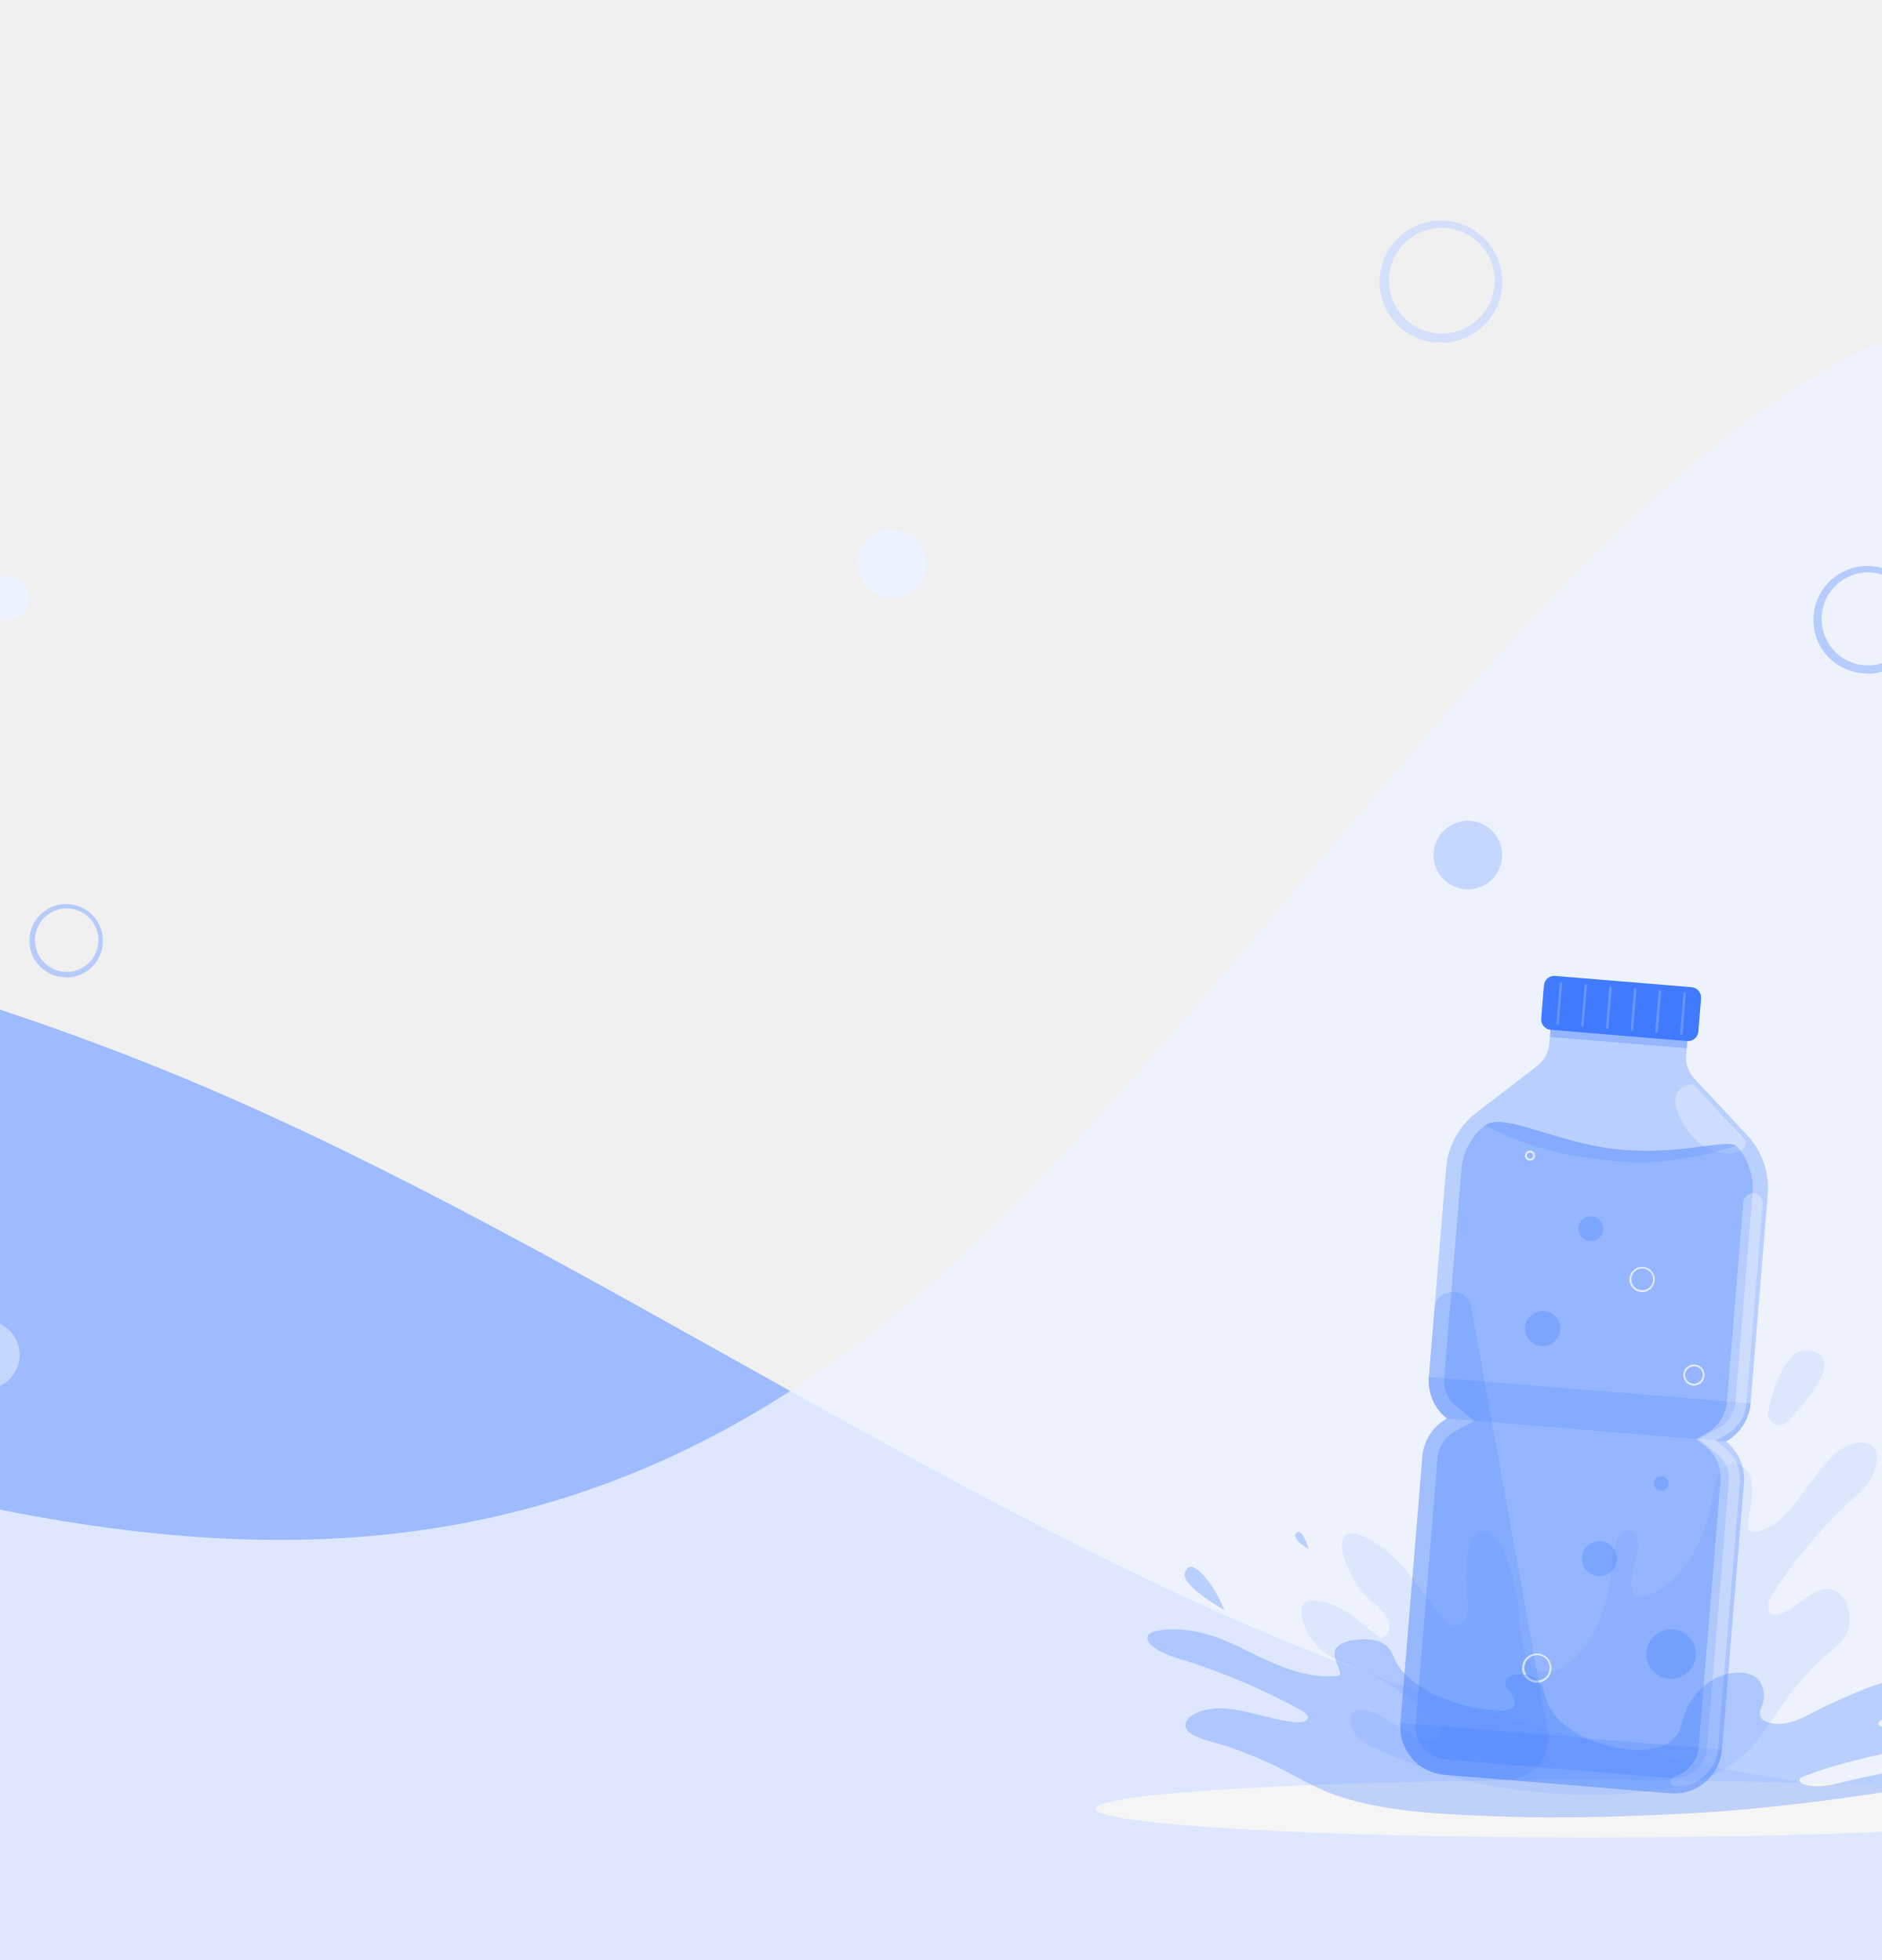
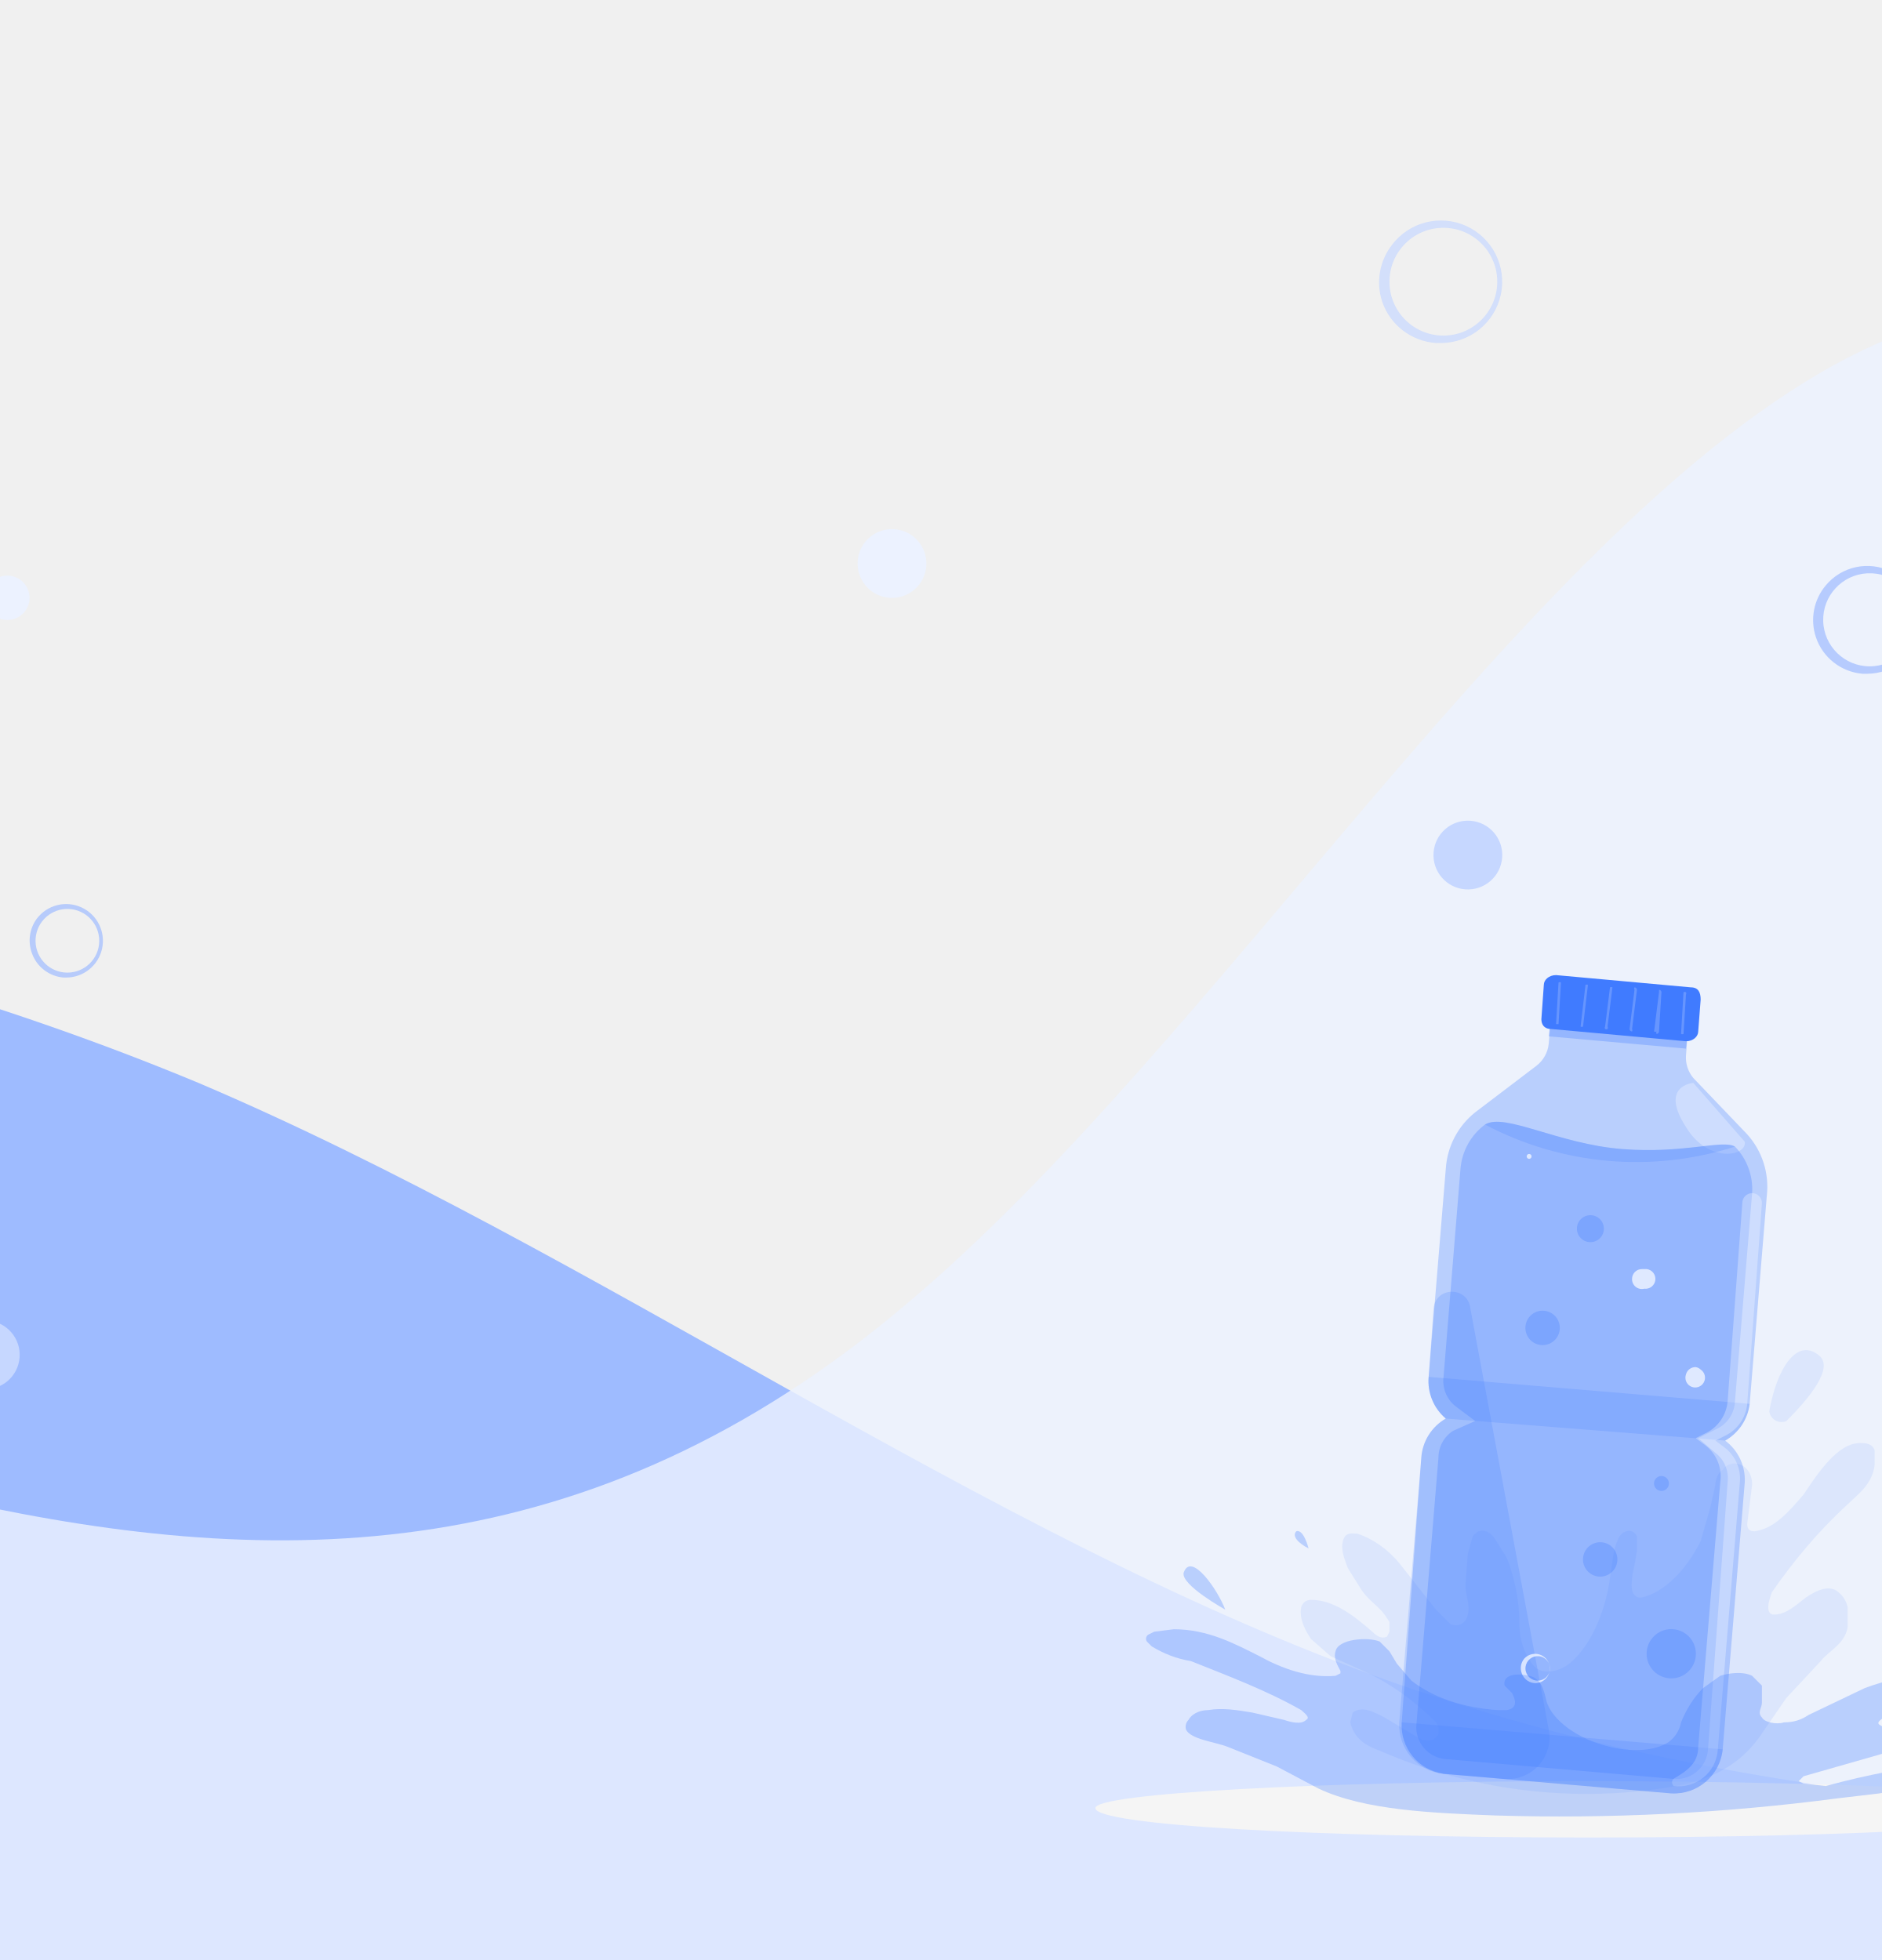
- <svg xmlns="http://www.w3.org/2000/svg" width="768" height="800" viewBox="0 0 768 800" fill="none">
-   <g clip-path="url(#clip0_149_442)">
-     <path fill-rule="evenodd" clip-rule="evenodd" d="M-400 336L-319.917 345.667C-239.833 355.333 -79.667 374.667 80.5 442.333C240.667 510 400.833 626 561 684C721.167 742 881.333 742 1041.5 751.667C1201.67 761.333 1361.83 780.667 1441.92 790.333L1522 800H1441.92C1361.83 800 1201.67 800 1041.5 800C881.333 800 721.167 800 561 800C400.833 800 240.667 800 80.5 800C-79.667 800 -239.833 800 -319.917 800H-400V336Z" fill="#9EBBFF" />
-     <path opacity="0.8" fill-rule="evenodd" clip-rule="evenodd" d="M1907 0H1842.92C1778.83 0 1650.67 0 1522.5 40.741C1394.33 79.63 1266.17 159.259 1138 159.259C1009.83 159.259 881.667 79.63 753.5 146.296C625.333 212.963 497.167 425.926 369 533.333C240.833 640.741 112.667 640.741 -15.5 612.963C-143.667 587.037 -271.833 533.333 -335.917 507.407L-400 479.63V800H-335.917C-271.833 800 -143.667 800 -15.5 800C112.667 800 240.833 800 369 800C497.167 800 625.333 800 753.5 800C881.667 800 1009.83 800 1138 800C1266.17 800 1394.33 800 1522.5 800C1650.67 800 1778.83 800 1842.92 800H1907V0Z" fill="#ECF2FF" />
-     <g clip-path="url(#clip1_149_442)">
-       <path d="M7.954 554.149C7.727 556.908 6.686 559.538 4.965 561.706C3.243 563.874 0.917 565.483 -1.719 566.33C-4.355 567.176 -7.183 567.222 -9.846 566.461C-12.508 565.701 -14.885 564.168 -16.676 562.057C-18.467 559.946 -19.592 557.351 -19.908 554.6C-20.225 551.85 -19.718 549.067 -18.454 546.604C-17.189 544.142 -15.222 542.109 -12.802 540.764C-10.382 539.419 -7.618 538.821 -4.859 539.047C-1.158 539.353 2.27 541.115 4.672 543.947C7.075 546.779 8.255 550.448 7.954 554.149Z" fill="#C6D7FF" />
-       <path d="M11.97 244.739C11.824 246.512 11.156 248.203 10.049 249.597C8.942 250.991 7.447 252.025 5.752 252.569C4.057 253.113 2.239 253.143 0.528 252.654C-1.184 252.165 -2.712 251.179 -3.863 249.822C-5.014 248.465 -5.738 246.797 -5.941 245.029C-6.144 243.261 -5.819 241.472 -5.006 239.889C-4.193 238.305 -2.929 236.999 -1.373 236.134C0.183 235.269 1.96 234.885 3.734 235.03C6.113 235.227 8.316 236.36 9.861 238.18C11.405 240.001 12.164 242.359 11.97 244.739Z" fill="#ECF2FF" />
-       <path opacity="0.7" d="M27.157 398.87H25.914C23.93 398.734 21.993 398.206 20.215 397.317C18.436 396.427 16.852 395.194 15.553 393.689C14.275 392.189 13.307 390.451 12.707 388.574C12.107 386.697 11.885 384.72 12.056 382.756C12.297 379.854 13.378 377.084 15.167 374.786C16.956 372.488 19.375 370.76 22.13 369.814C24.884 368.867 27.854 368.744 30.677 369.457C33.501 370.171 36.055 371.692 38.029 373.833C40.003 375.975 41.311 378.645 41.793 381.517C42.275 384.389 41.911 387.34 40.744 390.009C39.577 392.678 37.659 394.949 35.224 396.545C32.788 398.142 29.94 398.995 27.028 399L27.157 398.87ZM27.157 370.788C24.211 370.802 21.358 371.821 19.069 373.676C16.78 375.53 15.191 378.11 14.566 380.989C13.94 383.868 14.314 386.875 15.627 389.513C16.94 392.15 19.112 394.262 21.786 395.498C24.46 396.735 27.476 397.023 30.336 396.314C33.195 395.606 35.728 393.943 37.516 391.601C39.304 389.259 40.24 386.378 40.169 383.432C40.099 380.487 39.027 377.653 37.13 375.399C36.024 374.089 34.67 373.011 33.145 372.228C31.619 371.446 29.954 370.973 28.245 370.839L27.157 370.788Z" fill="#9EBBFF" />
-       <path d="M377.954 231.149C377.727 233.908 376.686 236.538 374.965 238.706C373.243 240.874 370.917 242.483 368.281 243.33C365.645 244.176 362.817 244.222 360.154 243.461C357.492 242.701 355.115 241.168 353.324 239.057C351.533 236.946 350.408 234.351 350.092 231.6C349.775 228.85 350.281 226.067 351.546 223.604C352.811 221.142 354.778 219.109 357.198 217.764C359.618 216.419 362.382 215.821 365.141 216.047C368.842 216.353 372.27 218.115 374.672 220.947C377.075 223.779 378.255 227.448 377.954 231.149Z" fill="#ECF2FF" />
-       <path opacity="0.7" d="M588.262 139.784H586.19C582.884 139.557 579.655 138.677 576.691 137.195C573.727 135.712 571.086 133.657 568.921 131.148C566.791 128.649 565.179 125.751 564.178 122.623C563.178 119.495 562.809 116.199 563.093 112.927C563.495 108.09 565.297 103.474 568.279 99.643C571.26 95.813 575.292 92.933 579.883 91.356C584.473 89.779 589.423 89.573 594.129 90.762C598.835 91.952 603.092 94.486 606.382 98.055C609.672 101.624 611.852 106.074 612.655 110.862C613.459 115.649 612.851 120.567 610.907 125.015C608.962 129.463 605.765 133.248 601.706 135.909C597.646 138.57 592.9 139.992 588.046 140L588.262 139.784ZM588.262 92.979C583.352 93.004 578.597 94.701 574.782 97.793C570.967 100.884 568.319 105.183 567.276 109.982C566.233 114.781 566.857 119.792 569.045 124.188C571.233 128.584 574.854 132.103 579.311 134.164C583.767 136.225 588.793 136.704 593.56 135.523C598.326 134.343 602.547 131.572 605.526 127.669C608.506 123.766 610.066 118.963 609.949 114.054C609.832 109.145 608.045 104.422 604.883 100.665C603.041 98.481 600.783 96.685 598.241 95.38C595.699 94.076 592.924 93.289 590.075 93.066L588.262 92.979Z" fill="#C6D7FF" />
-       <path d="M612.954 350.149C612.727 352.908 611.686 355.538 609.965 357.706C608.243 359.874 605.917 361.483 603.281 362.33C600.645 363.176 597.817 363.222 595.154 362.461C592.492 361.701 590.115 360.168 588.324 358.057C586.533 355.946 585.408 353.351 585.092 350.6C584.775 347.85 585.281 345.067 586.546 342.604C587.811 340.142 589.778 338.109 592.198 336.764C594.618 335.419 597.382 334.821 600.141 335.047C603.842 335.353 607.27 337.115 609.672 339.947C612.075 342.779 613.255 346.448 612.954 350.149Z" fill="#C6D7FF" />
-       <path opacity="0.7" d="M762.231 274.81H760.407C757.498 274.61 754.657 273.836 752.048 272.531C749.44 271.227 747.116 269.419 745.211 267.211C743.336 265.011 741.917 262.461 741.037 259.708C740.156 256.956 739.832 254.055 740.082 251.176C740.436 246.919 742.022 242.857 744.645 239.486C747.269 236.115 750.817 233.581 754.857 232.193C758.896 230.806 763.252 230.624 767.394 231.671C771.535 232.718 775.281 234.948 778.176 238.089C781.071 241.229 782.989 245.145 783.697 249.358C784.404 253.571 783.869 257.899 782.158 261.813C780.447 265.727 777.633 269.058 774.061 271.4C770.489 273.742 766.312 274.993 762.041 275L762.231 274.81ZM762.231 233.622C757.91 233.643 753.725 235.137 750.368 237.857C747.011 240.578 744.681 244.361 743.763 248.584C742.845 252.807 743.394 257.217 745.319 261.085C747.245 264.954 750.431 268.051 754.353 269.864C758.275 271.678 762.698 272.1 766.892 271.061C771.086 270.022 774.801 267.583 777.423 264.149C780.045 260.714 781.418 256.488 781.315 252.168C781.212 247.847 779.64 243.691 776.857 240.385C775.236 238.463 773.249 236.883 771.012 235.735C768.775 234.587 766.333 233.894 763.826 233.698L762.231 233.622Z" fill="#9EBBFF" />
+ <svg xmlns="http://www.w3.org/2000/svg" width="768" height="800" fill="none">
+   <g clip-path="url(#a)">
+     <path fill-rule="evenodd" clip-rule="evenodd" d="m-400 336 80 10c80 9 240 29 401 96 160 68 320 184 480 242s320 58 481 68c160 9 320 29 400 38l80 10H-400V336Z" fill="#9EBBFF" />
+     <path opacity=".8" fill-rule="evenodd" clip-rule="evenodd" d="M1907 0h-64c-64 0-192 0-320 41-129 39-257 118-385 118s-256-79-384-13c-129 67-257 280-385 387-128 108-256 108-384 80-129-26-257-80-321-106l-64-27v320h2307V0Z" fill="#ECF2FF" />
+     <g clip-path="url(#b)">
+       <path d="M8 554a14 14 0 1 1-28-2 14 14 0 0 1 28 2Z" fill="#C6D7FF" />
+       <path d="M12 245a9 9 0 1 1-18-2 9 9 0 0 1 18 2Z" fill="#ECF2FF" />
+       <path opacity=".7" d="M27 399h-1a15 15 0 0 1-13-10 15 15 0 0 1 2-14 15 15 0 1 1 12 24Zm0-28a13 13 0 1 0 1 0h-1Z" fill="#9EBBFF" />
+       <path d="M378 231a14 14 0 1 1-28-2 14 14 0 0 1 28 2Z" fill="#ECF2FF" />
+       <path opacity=".7" d="M588 140h-2a25 25 0 0 1-22-17 25 25 0 0 1 4-23 25 25 0 1 1 20 40Zm0-47a22 22 0 1 0 2 0h-2Z" fill="#C6D7FF" />
+       <path d="M613 350a14 14 0 1 1-28-2 14 14 0 0 1 28 2Z" fill="#C6D7FF" />
+       <path opacity=".7" d="M762 275h-2a22 22 0 0 1-19-15 22 22 0 0 1 4-21 22 22 0 1 1 17 36Zm0-41a19 19 0 1 0 2 0h-2Z" fill="#9EBBFF" />
    </g>
-     <g clip-path="url(#clip2_149_442)">
-       <path d="M648 750C758.937 750 848.87 744.75 848.87 738.273C848.87 731.797 758.937 726.546 648 726.546C537.062 726.546 447.13 731.797 447.13 738.273C447.13 744.75 537.062 750 648 750Z" fill="#F5F5F5" />
-       <path opacity="0.1" d="M531.243 656.403C531.367 655.47 531.844 654.62 532.577 654.028C533.309 653.437 534.241 653.148 535.179 653.223C544.048 653.088 552.346 659.356 560.043 666.079C561.753 667.56 563.607 669.093 565.524 667.54C566.117 667.049 566.55 666.392 566.767 665.654C567.099 664.447 567.099 663.173 566.767 661.966C566.482 660.97 566.007 660.037 565.368 659.221C562.022 654.818 557.951 652.705 554.646 648.157C552.795 645.552 551.261 642.735 550.077 639.766C549.041 637.156 546.969 632.939 547.798 629.407C548.72 625.18 551.88 625.543 553.796 626.123C559.857 627.936 565.513 632.256 570.652 637.632C576.132 643.35 581.095 650.239 586.037 657.087C587.901 659.687 589.87 662.36 592.253 663.303C594.635 664.245 597.65 662.722 598.655 658.972C599.66 655.222 598.479 650.913 598.23 647.183C597.898 642.733 598.113 638.259 598.873 633.861C599.209 631.536 599.994 629.299 601.183 627.273C603.856 623.357 607.813 624.735 610.403 627.697C612.38 630.176 613.909 632.98 614.92 635.985C617.827 644.286 619.57 652.949 620.1 661.728C620.494 667.167 621.323 672.833 623.561 677.049C627.176 683.866 633.921 683.327 639.152 679.753C648.259 673.538 655.283 659.49 657.158 643.786C657.769 638.668 657.925 633.136 659.789 628.847C661.416 625.139 665.591 622.632 667.632 626.63C668.454 628.63 668.684 630.823 668.295 632.95C667.929 635.056 667.413 637.133 666.751 639.165C665.715 642.687 664.679 649.286 667.477 651.348C667.894 651.601 668.361 651.76 668.846 651.814C669.331 651.868 669.822 651.815 670.284 651.659C679.442 649.753 687.958 641.134 693.553 629.106C695.58 624.58 697.128 619.855 698.173 615.007C698.847 612.044 699.126 608.864 699.872 605.922C700.35 603.607 701.318 601.42 702.711 599.51C706.275 595.242 714.501 597.251 714.967 606.399C715.247 611.692 713.838 616.872 713.32 622.052C712.998 625.284 714.998 625.263 716.49 625.159C723.638 624.434 729.958 617.224 735.562 609.724C742.224 600.805 749.6 589.223 758.696 588.881C760.768 588.808 764.218 589.078 765.461 592.279C766.038 594.24 766.038 596.326 765.461 598.287C763.617 605.932 758.209 609.879 754.065 613.661C742.382 624.618 732.106 636.986 723.472 650.478C722.157 652.55 720.799 655.968 722.053 657.999C722.293 658.385 722.643 658.69 723.059 658.875C723.475 659.06 723.936 659.115 724.384 659.035C728.663 658.703 732.672 655.305 736.578 652.487C740.483 649.67 744.918 647.204 749.01 649.328C750.271 650.085 751.37 651.084 752.244 652.268C753.117 653.453 753.746 654.798 754.097 656.227C754.828 658.732 754.945 661.375 754.438 663.934C752.936 670.968 746.44 674.128 742.866 677.598C737.945 682.346 733.439 687.507 729.398 693.024C725.669 698.131 722.146 703.725 718.417 708.739C704.949 726.691 686.301 729.354 669.725 731.436C651.688 733.694 633.61 732.472 615.677 730.1C602.633 728.359 589.777 724.651 577.044 720.248C572.672 718.663 568.331 716.933 564.042 714.882C559.432 712.686 552.646 711.329 550.875 702.678C550.502 700.814 550.937 699.301 552.17 698.607C555.993 696.432 561.442 699.343 565.037 701.259C569.999 703.911 574.703 707.692 579.8 709.733C580.619 710.136 581.512 710.368 582.423 710.416C583.335 710.464 584.247 710.327 585.104 710.013C585.945 709.66 586.637 709.027 587.062 708.221C587.604 707.17 587.737 705.956 587.435 704.813C587.225 704.195 586.87 703.637 586.399 703.186C577.225 693.784 566.263 686.31 554.159 681.204C550.274 679.536 546.306 678.168 542.566 675.806C539.543 673.937 536.934 671.469 534.9 668.555C533.159 665.768 530.362 660.847 531.243 656.403Z" fill="#407BFF" />
-       <path opacity="0.1" d="M729.398 580.251C728.706 580.969 727.799 581.441 726.814 581.597C725.83 581.753 724.821 581.584 723.941 581.116C723.061 580.648 722.357 579.906 721.936 579.002C721.515 578.099 721.4 577.083 721.608 576.108C725.182 558.756 732.952 546.138 742.193 552.685C749.093 557.564 738.277 571.021 729.398 580.251Z" fill="#407BFF" />
-       <path opacity="0.3" d="M704.328 588.353C707.154 586.793 709.55 584.557 711.302 581.846C713.053 579.134 714.106 576.031 714.367 572.814L721.37 487.504C721.733 483.119 721.175 478.706 719.732 474.549C718.288 470.393 715.992 466.584 712.989 463.367L691.409 440.255C690.221 438.977 689.313 437.466 688.74 435.819C688.168 434.171 687.944 432.422 688.083 430.683L689.119 418.19L633.268 413.601L632.232 426.094C632.09 427.832 631.585 429.521 630.752 431.054C629.919 432.586 628.776 433.928 627.394 434.993L602.323 454.292C598.838 456.978 595.952 460.362 593.851 464.228C591.749 468.094 590.478 472.356 590.119 476.741L583.105 562.05C582.84 565.263 583.374 568.492 584.659 571.449C585.944 574.406 587.941 577 590.471 578.998C587.645 580.557 585.25 582.793 583.5 585.504C581.749 588.216 580.699 591.32 580.443 594.537L571.502 703.31C571.081 708.482 572.73 713.609 576.086 717.566C579.443 721.522 584.233 723.985 589.404 724.412L681.608 731.985C684.169 732.196 686.746 731.901 689.192 731.117C691.639 730.332 693.907 729.073 695.866 727.411C697.826 725.75 699.439 723.719 700.614 721.434C701.788 719.149 702.501 716.655 702.712 714.094L711.652 605.321C711.926 602.108 711.4 598.877 710.122 595.917C708.844 592.956 706.854 590.357 704.328 588.353Z" fill="#407BFF" />
-       <path opacity="0.3" d="M633.284 413.62L632.492 423.252L688.331 427.843L689.123 418.21L633.284 413.62Z" fill="#407BFF" />
-       <path opacity="0.3" d="M712.471 465.594L690.891 442.462C690.891 442.462 676.977 443.063 687.783 460.124C696.993 474.555 713.04 472.307 712.471 465.594Z" fill="white" />
-       <path opacity="0.2" d="M571.512 703.269C571.091 708.44 572.74 713.567 576.096 717.524C579.453 721.481 584.243 723.943 589.414 724.371L681.618 731.944C684.179 732.155 686.756 731.86 689.202 731.075C691.649 730.29 693.916 729.031 695.876 727.37C697.836 725.709 699.449 723.677 700.624 721.392C701.798 719.107 702.511 716.614 702.721 714.053L571.512 703.269Z" fill="#407BFF" />
-       <path opacity="0.3" d="M708.441 467.594C710.851 470.178 712.694 473.236 713.854 476.574C715.013 479.912 715.463 483.454 715.175 486.976L708.171 572.296C707.989 574.489 707.268 576.603 706.071 578.45C704.875 580.297 703.24 581.82 701.313 582.883L693.16 587.4L700.464 593.19C702.192 594.552 703.556 596.321 704.434 598.338C705.313 600.355 705.678 602.559 705.498 604.751L696.558 713.525C696.27 717.05 694.595 720.316 691.901 722.608C689.207 724.9 685.714 726.029 682.188 725.749L589.984 718.176C588.233 718.037 586.527 717.555 584.962 716.757C583.398 715.959 582.006 714.86 580.866 713.524C579.726 712.188 578.86 710.64 578.318 708.97C577.776 707.299 577.569 705.538 577.708 703.787L586.649 595.014C586.827 592.819 587.546 590.703 588.741 588.854C589.935 587.005 591.569 585.481 593.496 584.416L601.65 579.899L594.398 574.108C592.67 572.747 591.306 570.978 590.427 568.961C589.549 566.944 589.183 564.74 589.363 562.547L596.377 477.238C596.667 473.716 597.69 470.294 599.38 467.19C601.069 464.086 603.388 461.369 606.187 459.213C614.475 453.857 636.232 467.19 661.707 469.282C687.182 471.375 703.116 464.911 708.441 467.594Z" fill="#407BFF" />
-       <path opacity="0.2" d="M661.655 469.293C636.19 467.221 614.413 453.857 606.125 459.213C620.629 467.19 637.205 472.131 661.251 474.11C685.296 476.088 708.44 467.594 708.44 467.594C703.115 464.911 687.119 471.395 661.655 469.293Z" fill="#407BFF" />
-       <path opacity="0.2" d="M583.116 562.05C582.851 565.263 583.385 568.492 584.67 571.449C585.955 574.406 587.952 577 590.482 578.998L704.328 588.322C707.154 586.762 709.55 584.526 711.302 581.815C713.054 579.103 714.107 576 714.367 572.782L583.116 562.05Z" fill="#407BFF" />
-       <path d="M690.29 402.932L634.608 398.34C632.275 398.148 630.23 399.882 630.039 402.215L628.928 415.761C628.737 418.093 630.473 420.139 632.805 420.332L688.488 424.924C690.82 425.116 692.865 423.381 693.057 421.049L694.167 407.503C694.358 405.171 692.622 403.124 690.29 402.932Z" fill="#407BFF" />
-       <path opacity="0.2" d="M635.631 418.242C635.563 418.236 635.496 418.218 635.435 418.187C635.374 418.156 635.32 418.113 635.276 418.061C635.232 418.009 635.198 417.949 635.177 417.884C635.156 417.819 635.148 417.75 635.154 417.682L636.459 401.294C636.47 401.156 636.536 401.029 636.641 400.94C636.745 400.85 636.882 400.806 637.019 400.817C637.156 400.828 637.284 400.893 637.373 400.998C637.462 401.103 637.506 401.239 637.495 401.377L636.149 417.755C636.141 417.887 636.083 418.011 635.986 418.101C635.89 418.192 635.763 418.242 635.631 418.242Z" fill="white" />
-       <path opacity="0.2" d="M645.731 419.07C645.663 419.065 645.597 419.046 645.536 419.015C645.475 418.984 645.421 418.942 645.377 418.89C645.332 418.838 645.299 418.778 645.278 418.713C645.257 418.648 645.249 418.579 645.255 418.511L646.602 402.133C646.615 401.996 646.68 401.87 646.785 401.781C646.889 401.692 647.024 401.648 647.161 401.656C647.229 401.661 647.295 401.68 647.355 401.711C647.415 401.742 647.469 401.785 647.512 401.837C647.556 401.89 647.588 401.95 647.608 402.015C647.628 402.08 647.634 402.148 647.627 402.216L646.249 418.594C646.237 418.723 646.177 418.843 646.081 418.931C645.986 419.019 645.861 419.068 645.731 419.07Z" fill="white" />
-       <path opacity="0.2" d="M655.822 419.941C655.754 419.935 655.688 419.917 655.627 419.886C655.566 419.855 655.512 419.812 655.467 419.76C655.423 419.708 655.39 419.648 655.369 419.583C655.348 419.518 655.34 419.449 655.346 419.381L656.692 403.003C656.708 402.867 656.774 402.743 656.878 402.655C656.982 402.566 657.116 402.52 657.252 402.526C657.32 402.532 657.386 402.55 657.447 402.581C657.508 402.612 657.562 402.655 657.606 402.707C657.651 402.759 657.684 402.819 657.705 402.884C657.726 402.949 657.734 403.018 657.728 403.086L656.382 419.464C656.376 419.532 656.358 419.598 656.327 419.659C656.296 419.72 656.253 419.774 656.201 419.819C656.149 419.863 656.089 419.897 656.024 419.917C655.959 419.938 655.89 419.946 655.822 419.941Z" fill="white" />
-       <path opacity="0.2" d="M665.923 420.728C665.855 420.723 665.788 420.704 665.727 420.673C665.666 420.642 665.612 420.599 665.568 420.547C665.524 420.495 665.49 420.435 665.469 420.37C665.448 420.305 665.44 420.237 665.446 420.168L666.793 403.79C666.806 403.654 666.872 403.528 666.976 403.439C667.081 403.35 667.215 403.305 667.352 403.314C667.42 403.319 667.486 403.338 667.546 403.369C667.607 403.4 667.66 403.443 667.704 403.495C667.747 403.547 667.78 403.607 667.799 403.672C667.819 403.737 667.826 403.806 667.819 403.873L666.472 420.251C666.468 420.319 666.45 420.385 666.421 420.446C666.391 420.507 666.349 420.561 666.298 420.605C666.247 420.65 666.187 420.683 666.123 420.705C666.058 420.726 665.99 420.733 665.923 420.728Z" fill="white" />
-       <path opacity="0.2" d="M675.972 421.557C675.904 421.551 675.838 421.533 675.777 421.502C675.716 421.471 675.662 421.428 675.618 421.376C675.574 421.324 675.54 421.264 675.519 421.199C675.498 421.134 675.49 421.065 675.496 420.997L676.843 404.619C676.861 404.485 676.928 404.361 677.031 404.273C677.134 404.185 677.267 404.139 677.402 404.143C677.47 404.148 677.537 404.166 677.598 404.197C677.658 404.228 677.713 404.271 677.757 404.323C677.801 404.375 677.835 404.435 677.856 404.5C677.877 404.565 677.884 404.634 677.879 404.702L676.532 421.08C676.528 421.149 676.51 421.216 676.48 421.277C676.449 421.339 676.407 421.394 676.354 421.438C676.302 421.483 676.241 421.516 676.176 421.537C676.11 421.557 676.041 421.564 675.972 421.557Z" fill="white" />
-       <path opacity="0.2" d="M686.115 422.385C686.047 422.38 685.981 422.361 685.92 422.33C685.859 422.299 685.805 422.257 685.76 422.205C685.716 422.153 685.683 422.093 685.662 422.028C685.641 421.963 685.633 421.894 685.639 421.826L686.944 405.437C686.957 405.301 687.023 405.175 687.127 405.086C687.232 404.997 687.366 404.952 687.503 404.961C687.639 404.974 687.764 405.04 687.851 405.145C687.939 405.25 687.981 405.384 687.97 405.52L686.633 421.909C686.62 422.038 686.561 422.158 686.465 422.246C686.369 422.334 686.245 422.383 686.115 422.385Z" fill="white" />
-       <path opacity="0.2" d="M600.344 533.552C598.77 524.839 586.079 525.461 585.353 534.277L583.074 562.05C582.809 565.263 583.343 568.492 584.628 571.449C585.913 574.406 587.91 577 590.44 578.998C587.614 580.557 585.219 582.793 583.468 585.504C581.718 588.216 580.668 591.32 580.412 594.537L571.471 703.31C571.05 708.482 572.698 713.609 576.055 717.566C579.412 721.522 584.202 723.985 589.373 724.412L613.201 726.37C615.826 726.585 618.466 726.194 620.915 725.227C623.365 724.259 625.56 722.742 627.33 720.792C629.1 718.841 630.399 716.51 631.125 713.979C631.851 711.447 631.985 708.782 631.517 706.19L600.344 533.552Z" fill="#407BFF" />
-       <path opacity="0.3" d="M692.03 675.982C691.865 677.979 691.113 679.882 689.867 681.451C688.62 683.021 686.937 684.185 685.029 684.797C683.122 685.41 681.075 685.443 679.149 684.893C677.222 684.342 675.502 683.233 674.206 681.705C672.909 680.177 672.095 678.3 671.866 676.309C671.637 674.319 672.004 672.305 672.919 670.523C673.834 668.74 675.257 667.27 677.009 666.296C678.76 665.322 680.761 664.89 682.758 665.053C685.436 665.275 687.917 666.55 689.655 668.6C691.393 670.649 692.248 673.304 692.03 675.982Z" fill="#407BFF" />
-       <path opacity="0.3" d="M659.821 636.752C659.706 638.165 659.174 639.512 658.293 640.623C657.411 641.734 656.22 642.559 654.87 642.993C653.52 643.427 652.072 643.451 650.708 643.061C649.345 642.672 648.127 641.887 647.21 640.806C646.292 639.725 645.716 638.396 645.554 636.987C645.392 635.578 645.651 634.153 646.299 632.892C646.947 631.631 647.955 630.59 649.194 629.901C650.434 629.213 651.85 628.907 653.263 629.023C655.157 629.182 656.91 630.084 658.139 631.533C659.368 632.981 659.973 634.858 659.821 636.752Z" fill="#407BFF" />
-       <path opacity="0.3" d="M629.849 549.433C628.433 549.498 627.03 549.143 625.816 548.412C624.602 547.681 623.632 546.606 623.029 545.324C622.425 544.041 622.216 542.609 622.426 541.208C622.636 539.806 623.258 538.498 624.211 537.45C625.164 536.401 626.407 535.658 627.782 535.316C629.157 534.973 630.603 535.045 631.937 535.524C633.271 536.003 634.433 536.866 635.277 538.005C636.12 539.143 636.607 540.507 636.676 541.922C636.722 542.864 636.582 543.805 636.264 544.692C635.945 545.58 635.455 546.396 634.821 547.093C634.187 547.791 633.421 548.357 632.568 548.758C631.715 549.16 630.791 549.389 629.849 549.433Z" fill="#407BFF" />
-       <path opacity="0.3" d="M649.399 506.576C648.396 506.626 647.4 506.377 646.538 505.861C645.676 505.345 644.986 504.584 644.557 503.676C644.127 502.768 643.977 501.752 644.125 500.759C644.273 499.765 644.712 498.837 645.388 498.093C646.063 497.35 646.945 496.823 647.92 496.58C648.895 496.338 649.92 496.39 650.865 496.73C651.811 497.07 652.634 497.684 653.231 498.492C653.827 499.301 654.17 500.268 654.217 501.272C654.279 502.613 653.807 503.925 652.904 504.919C652.001 505.913 650.741 506.509 649.399 506.576Z" fill="#407BFF" />
-       <path opacity="0.3" d="M680.852 605.766C680.803 606.35 680.582 606.906 680.218 607.364C679.853 607.822 679.36 608.162 678.803 608.34C678.245 608.519 677.647 608.528 677.084 608.367C676.521 608.205 676.018 607.881 675.64 607.434C675.261 606.988 675.023 606.439 674.956 605.857C674.889 605.276 674.996 604.687 675.263 604.166C675.531 603.645 675.946 603.215 676.458 602.93C676.969 602.645 677.554 602.519 678.138 602.566C678.922 602.632 679.647 603.006 680.156 603.605C680.665 604.205 680.915 604.982 680.852 605.766Z" fill="#407BFF" />
-       <path opacity="0.7" d="M627.187 686.818H626.69C625.897 686.764 625.122 686.553 624.411 686.197C623.699 685.841 623.066 685.348 622.546 684.746C622.035 684.147 621.648 683.451 621.408 682.701C621.168 681.95 621.079 681.16 621.147 680.375C621.244 679.214 621.676 678.107 622.392 677.188C623.107 676.269 624.075 675.578 625.176 675.199C626.278 674.821 627.466 674.771 628.595 675.057C629.724 675.342 630.746 675.95 631.535 676.807C632.325 677.663 632.848 678.731 633.041 679.879C633.234 681.028 633.088 682.208 632.621 683.275C632.155 684.342 631.387 685.25 630.413 685.889C629.439 686.527 628.3 686.868 627.135 686.87L627.187 686.818ZM627.187 675.589C626.009 675.595 624.868 676.002 623.952 676.744C623.037 677.485 622.401 678.517 622.151 679.668C621.901 680.819 622.051 682.022 622.576 683.076C623.101 684.131 623.97 684.975 625.039 685.47C626.109 685.964 627.315 686.079 628.458 685.796C629.602 685.513 630.615 684.848 631.33 683.912C632.045 682.975 632.419 681.823 632.391 680.645C632.363 679.467 631.935 678.334 631.176 677.433C630.734 676.909 630.192 676.478 629.582 676.165C628.972 675.852 628.306 675.663 627.622 675.609L627.187 675.589Z" fill="white" />
-       <path opacity="0.7" d="M691.263 565.593H690.901C689.75 565.498 688.684 564.951 687.937 564.071C687.189 563.191 686.821 562.051 686.912 560.9C687.007 559.748 687.556 558.68 688.438 557.932C689.32 557.184 690.463 556.817 691.616 556.912C692.766 557.007 693.832 557.554 694.58 558.434C695.328 559.314 695.696 560.454 695.604 561.605C695.506 562.757 694.959 563.825 694.081 564.578C693.292 565.24 692.293 565.6 691.263 565.593ZM687.689 560.942C687.638 561.646 687.796 562.35 688.143 562.965C688.49 563.58 689.011 564.079 689.641 564.399C690.271 564.719 690.981 564.845 691.683 564.763C692.384 564.681 693.046 564.393 693.584 563.936C693.943 563.631 694.239 563.259 694.455 562.84C694.67 562.421 694.801 561.963 694.839 561.494C694.878 561.024 694.823 560.552 694.679 560.103C694.535 559.655 694.303 559.239 693.998 558.88C693.682 558.531 693.299 558.249 692.872 558.05C692.445 557.85 691.983 557.738 691.512 557.72C691.043 557.68 690.571 557.734 690.123 557.877C689.675 558.02 689.259 558.25 688.9 558.554C688.541 558.858 688.246 559.23 688.031 559.649C687.816 560.068 687.686 560.525 687.648 560.994L687.689 560.942Z" fill="white" />
-       <path opacity="0.7" d="M624.327 473.747H624.172C623.637 473.694 623.143 473.436 622.795 473.026C622.447 472.616 622.272 472.087 622.307 471.551C622.333 471.148 622.477 470.761 622.72 470.439C622.963 470.116 623.295 469.872 623.675 469.735C624.055 469.599 624.467 469.577 624.86 469.671C625.252 469.766 625.609 469.973 625.885 470.267C626.162 470.562 626.346 470.93 626.416 471.328C626.485 471.726 626.437 472.135 626.277 472.506C626.117 472.877 625.852 473.193 625.515 473.415C625.178 473.637 624.783 473.756 624.379 473.757L624.327 473.747ZM623.074 471.613C623.054 471.86 623.108 472.107 623.229 472.323C623.35 472.539 623.531 472.714 623.752 472.827C623.972 472.94 624.221 472.985 624.467 472.957C624.713 472.929 624.945 472.828 625.134 472.668C625.323 472.508 625.46 472.296 625.528 472.058C625.597 471.82 625.593 471.567 625.518 471.331C625.443 471.095 625.299 470.887 625.106 470.733C624.912 470.578 624.678 470.484 624.431 470.463C624.266 470.447 624.099 470.465 623.941 470.515C623.783 470.564 623.637 470.645 623.51 470.752C623.384 470.859 623.28 470.991 623.205 471.138C623.13 471.286 623.085 471.448 623.074 471.613Z" fill="white" />
-       <path opacity="0.7" d="M670.14 527.398H669.705C669.023 527.345 668.358 527.157 667.749 526.845C667.14 526.533 666.599 526.104 666.157 525.582C665.715 525.06 665.38 524.455 665.173 523.803C664.966 523.151 664.89 522.465 664.949 521.783C665.038 520.783 665.415 519.83 666.035 519.04C666.655 518.251 667.492 517.658 668.443 517.335C669.393 517.012 670.418 516.972 671.391 517.221C672.364 517.469 673.244 517.995 673.923 518.734C674.603 519.473 675.053 520.394 675.218 521.385C675.384 522.375 675.258 523.392 674.856 524.313C674.454 525.233 673.793 526.016 672.954 526.568C672.115 527.119 671.134 527.415 670.129 527.419L670.14 527.398ZM670.14 517.764C669.097 517.759 668.087 518.127 667.291 518.8C666.396 519.557 665.837 520.637 665.737 521.804C665.678 522.528 665.799 523.256 666.089 523.922C666.378 524.589 666.828 525.174 667.397 525.625C667.966 526.077 668.638 526.381 669.353 526.511C670.068 526.642 670.804 526.594 671.496 526.372C672.188 526.15 672.815 525.761 673.321 525.24C673.827 524.718 674.197 524.08 674.398 523.382C674.598 522.684 674.624 521.946 674.472 521.236C674.321 520.525 673.996 519.863 673.527 519.307C673.153 518.863 672.693 518.498 672.175 518.233C671.658 517.968 671.092 517.808 670.513 517.764H670.14Z" fill="white" />
-       <path opacity="0.3" d="M712.636 572.689L719.329 491.337C719.371 490.817 719.311 490.294 719.151 489.798C718.991 489.302 718.735 488.842 718.397 488.444C718.06 488.047 717.647 487.72 717.183 487.482C716.719 487.245 716.212 487.101 715.692 487.059C715.173 487.015 714.65 487.074 714.154 487.232C713.657 487.391 713.197 487.646 712.8 487.983C712.402 488.32 712.075 488.732 711.837 489.196C711.599 489.659 711.455 490.165 711.414 490.685L704.721 572.037C704.503 574.741 703.618 577.349 702.144 579.627C700.671 581.905 698.655 583.782 696.278 585.089L692.206 587.358L695.863 590.248C697.995 591.928 699.677 594.108 700.762 596.595C701.847 599.082 702.299 601.799 702.079 604.503L693.139 713.276C692.6 719.803 688.497 722.983 682.727 725.521C682.361 725.685 682.059 725.966 681.87 726.319C681.681 726.673 681.614 727.079 681.68 727.475C681.747 727.871 681.942 728.233 682.237 728.506C682.531 728.778 682.907 728.945 683.307 728.981C687.656 729.336 691.968 727.95 695.296 725.128C698.624 722.305 700.695 718.277 701.054 713.929L709.994 605.155C710.216 602.451 709.764 599.734 708.68 597.246C707.595 594.759 705.911 592.579 703.778 590.901L700.121 588L704.193 585.742C706.568 584.432 708.583 582.555 710.056 580.277C711.529 578 712.416 575.393 712.636 572.689Z" fill="white" />
-       <path opacity="0.3" d="M820.173 699.115C819.054 694.039 805.089 697.043 802.198 697.509C796.582 698.528 791.084 700.114 785.788 702.243C779.956 704.533 773.18 707.9 767.14 704.419C763.649 702.409 775.77 698.441 776.868 698.037C782.02 696.228 786.993 693.946 791.724 691.221C793.641 690.081 797.35 687.357 795.754 684.591C794.428 682.302 789.673 682.519 786.783 682.871C778.024 683.944 769.432 686.098 761.204 689.284C753.201 692.463 745.365 696.049 737.728 700.026C734.769 701.696 731.551 702.855 728.207 703.455C724.561 703.973 720.095 703.196 718.655 701.176C717.215 699.156 719.07 696.794 719.495 694.764C720.095 692.336 719.843 689.776 718.78 687.512C718.075 685.995 716.892 684.751 715.413 683.969C711.466 681.898 705.498 682.664 701.53 684.301C698.959 685.39 696.61 686.942 694.599 688.88C690.55 692.649 687.709 697.533 686.436 702.917C686.115 704.603 685.465 706.209 684.523 707.643C683.581 709.078 682.365 710.313 680.945 711.277C675.392 715.016 665.218 714.799 657.438 712.924C643.856 709.702 633.496 702.171 630.999 693.666C629.787 689.615 629.197 685.378 623.747 683.793C620.225 682.757 612.849 683.483 614.423 687.937C614.995 689.158 615.742 690.289 616.64 691.294C618.08 693.189 619.614 696.763 615.335 697.913C613.95 698.207 612.526 698.277 611.119 698.12C597.36 697.198 584.701 692.609 576.495 686.145C573.82 684.043 571.552 681.47 569.803 678.552C568.829 676.946 568.477 675.216 567.41 673.631C566.39 672.105 564.951 670.907 563.266 670.181C557.982 667.912 545.571 669.093 544.701 674.066C544.234 676.759 545.913 679.681 546.773 682.239C546.927 682.562 546.964 682.929 546.876 683.275C546.628 683.928 545.643 684.114 544.804 684.166C533.709 684.902 522.945 680.592 513.631 676.096C503.768 671.331 492.911 665.126 479.205 665.053C476.371 664.924 473.534 665.249 470.803 666.017C470.111 666.201 469.468 666.533 468.917 666.99C468.582 667.339 468.36 667.78 468.278 668.257C468.197 668.733 468.261 669.223 468.461 669.663C468.906 670.576 469.568 671.365 470.388 671.963C474.532 675.34 480.334 676.708 485.628 678.448C501.335 683.539 516.522 690.112 530.984 698.079C532.445 698.897 535.035 700.793 532.983 702.223C530.932 703.652 526.767 702.73 524.312 702.326C519.857 701.601 515.579 700.441 511.238 699.353C505.498 697.903 498.806 696.587 492.59 697.789C489.306 698.421 486.374 699.767 484.83 701.591C484.298 702.124 483.948 702.812 483.829 703.555C483.71 704.299 483.828 705.062 484.167 705.734C486.301 709.536 496.029 711.173 501.344 712.986C508.149 715.308 514.802 718.052 521.266 721.201C526.788 723.936 531.916 726.93 537.511 729.613C557.495 739.195 585.405 740.428 610.362 741.36C637.454 742.396 664.669 741.516 691.688 740.014C711.372 738.915 730.694 736.75 749.984 734.202C755.527 733.477 761.038 732.586 766.56 731.83C772.165 731.187 777.709 730.089 783.136 728.546C785.086 728.048 786.906 727.137 788.471 725.873C789.953 724.495 790.419 722.693 787.767 722.175C782.214 721.066 776.495 722.33 771.067 723.314C764.975 724.433 758.939 725.721 752.957 727.178C750.231 727.906 747.463 728.469 744.669 728.867C741.861 729.261 739.002 729.078 736.267 728.328C735.376 728.049 734.403 727.551 734.351 726.764C734.299 725.977 735.045 725.479 735.812 725.179C746.99 720.745 758.863 717.927 770.818 715.338C778.93 713.577 787.187 712.499 795.361 711.121C802.81 709.868 810.663 709.578 817.117 704.854C818.401 704.025 819.4 702.82 819.976 701.404C820.256 700.675 820.325 699.881 820.173 699.115Z" fill="#407BFF" />
-       <path opacity="0.3" d="M499.594 657.17C496.558 648.54 485.742 633.26 483.463 642.283C482.241 647.349 499.594 657.17 499.594 657.17Z" fill="#407BFF" />
-       <path opacity="0.3" d="M534.04 632.224C530.082 630.152 526.995 626.827 529.316 625.439C531.636 624.051 534.04 632.224 534.04 632.224Z" fill="#407BFF" />
+     <g clip-path="url(#c)">
+       <path d="M648 750c111 0 201-5 201-12 0-6-90-11-201-11s-201 5-201 11c0 7 90 12 201 12Z" fill="#F5F5F5" />
+       <path opacity=".1" d="M531 656a4 4 0 0 1 4-3c9 0 17 6 25 13 2 2 4 3 6 2l1-2v-4l-2-3c-3-4-7-6-10-11l-5-8c-1-3-3-7-2-11s4-3 6-3c6 2 12 6 17 12l15 19 6 6c3 1 6 0 7-4s-1-8-1-12l1-13 2-7c3-4 7-2 9 1l5 8c3 8 5 17 5 26 0 5 1 11 4 15 3 7 10 6 15 3 9-6 16-21 18-36 1-5 1-11 3-15 1-4 6-6 8-2v6l-1 6c-1 4-2 10 0 12a3 3 0 0 0 3 1c9-2 18-11 24-23l4-14 2-9c0-2 1-5 3-6 3-5 12-3 12 6l-2 16c0 3 2 3 3 3 8-1 14-8 20-15 6-9 14-21 23-21 2 0 5 0 6 3v6c-1 8-7 12-11 16-12 11-22 23-31 36-1 3-2 6-1 8a2 2 0 0 0 2 1c5 0 9-4 13-7 3-2 8-5 12-3a11 11 0 0 1 5 7v8c-1 7-8 10-11 14l-14 15-11 16c-13 18-32 20-48 22a211 211 0 0 1-106-16c-5-2-11-4-13-12l1-4c4-3 9 0 13 2l15 9a7 7 0 0 0 5 0l2-2v-3l-1-2c-9-9-20-17-32-22l-11-5-8-7c-2-3-5-8-4-13ZM729 580a5 5 0 0 1-7-4c3-17 11-30 20-23 7 5-4 18-13 27Z" fill="#407BFF" />
+       <path opacity=".3" d="M704 588a20 20 0 0 0 10-15l7-85a32 32 0 0 0-8-25l-22-23a13 13 0 0 1-3-9l1-13-56-4-1 12a13 13 0 0 1-5 9l-25 19a32 32 0 0 0-12 23l-7 85a20 20 0 0 0 7 17 20 20 0 0 0-10 16l-8 108a20 20 0 0 0 17 21l93 8a20 20 0 0 0 21-18l9-109a20 20 0 0 0-8-17Z" fill="#407BFF" />
+       <path opacity=".3" d="m633 414-1 9 56 5 1-10-56-4Z" fill="#407BFF" />
+       <path opacity=".3" d="m712 466-21-24s-14 1-3 18c9 15 25 12 24 6Z" fill="#fff" />
+       <path opacity=".2" d="M572 703a20 20 0 0 0 17 21l93 8a20 20 0 0 0 21-18l-131-11Z" fill="#407BFF" />
+       <path opacity=".3" d="M708 468a25 25 0 0 1 7 19l-7 85a13 13 0 0 1-7 11l-8 4 7 6a13 13 0 0 1 5 12l-8 109a13 13 0 0 1-15 12l-92-8a13 13 0 0 1-12-14l9-109a13 13 0 0 1 6-11l9-4-8-6a13 13 0 0 1-5-11l7-86a25 25 0 0 1 10-18c8-5 30 8 56 10 25 2 41-4 46-1Z" fill="#407BFF" />
+       <path opacity=".2" d="M662 469c-26-2-48-15-56-10a132 132 0 0 0 102 9c-5-3-21 3-46 1ZM583 562a20 20 0 0 0 7 17l114 9a20 20 0 0 0 10-15l-131-11Z" fill="#407BFF" />
+       <path d="m690 403-55-5c-3 0-5 2-5 4l-1 14c0 2 1 4 4 4l55 5c3 0 5-2 5-4l1-13c0-3-1-5-4-5Z" fill="#407BFF" />
+       <path opacity=".2" d="M636 418h-1l1-17a1 1 0 0 1 1 0l-1 17ZM646 419a1 1 0 0 1-1 0l2-17a1 1 0 0 1 1 0l-2 17ZM656 420a1 1 0 0 1-1 0 1 1 0 0 1 0-1l2-16a1 1 0 0 1 1 0l-2 16a1 1 0 0 1 0 1ZM666 421a1 1 0 0 1-1-1l2-16a1 1 0 0 1 0-1 1 1 0 0 1 1 1l-2 16a1 1 0 0 1 0 1ZM676 422a1 1 0 0 1 0-1 1 1 0 0 1-1 0l2-16v-1a1 1 0 0 1 1 1l-1 16a1 1 0 0 1-1 1ZM686 422l1-17a1 1 0 0 1 1 0 1 1 0 0 1 0 1l-1 16a1 1 0 0 1-1 0Z" fill="#fff" />
+       <path opacity=".2" d="M600 534c-1-9-14-9-15 0l-2 28a20 20 0 0 0 7 17 20 20 0 0 0-10 16l-9 108a20 20 0 0 0 18 21l24 2a17 17 0 0 0 19-20l-32-172Z" fill="#407BFF" />
+       <path opacity=".3" d="M692 676a10 10 0 1 1-20-2 10 10 0 0 1 20 2ZM660 637a7 7 0 1 1-14-1 7 7 0 0 1 14 1ZM630 549a7 7 0 1 1-1-14 7 7 0 0 1 1 14ZM649 507a5 5 0 1 1 0-11 5 5 0 0 1 0 11ZM681 606a3 3 0 1 1-6-1 3 3 0 0 1 6 1Z" fill="#407BFF" />
+       <path opacity=".7" d="M627 687a6 6 0 0 1-6-4 6 6 0 0 1 1-6 6 6 0 1 1 5 10Zm0-11a5 5 0 1 0 1 0h-1ZM691 566Zm-3-5a4 4 0 1 0 6-2 4 4 0 0 0-2-1 4 4 0 0 0-4 3ZM624 474Zm-1-2a1 1 0 0 0 1 1 1 1 0 1 0 0-2 1 1 0 0 0-1 1ZM670 527Zm0-9a4 4 0 0 0-4 4 4 4 0 0 0 5 4 4 4 0 0 0 1-8h-2Z" fill="#fff" />
+       <path opacity=".3" d="m713 573 6-82a4 4 0 0 0-8 0l-6 81a16 16 0 0 1-9 13l-4 2 4 3a16 16 0 0 1 6 15l-9 108c0 7-5 10-10 13a2 2 0 0 0 0 3 16 16 0 0 0 18-15l9-109a16 16 0 0 0-6-14l-4-3 4-2a16 16 0 0 0 9-13Z" fill="#fff" />
+       <path opacity=".3" d="M820 699c-1-5-15-2-18-1l-16 4c-6 3-13 6-19 2-3-2 9-6 10-6l15-7c2-1 5-4 4-6-2-3-6-2-9-2-9 1-18 3-26 6l-23 11c-3 2-6 3-10 3-3 1-8 0-9-2-2-2 0-4 0-6v-7l-4-4c-4-2-10-1-13 0l-7 5c-4 4-7 9-9 14a13 13 0 0 1-5 8c-6 4-16 4-24 2-13-3-24-11-26-19-1-4-2-9-7-10-4-1-11-1-10 4l3 3c1 2 3 6-2 7h-4c-14-1-26-5-35-12l-6-7-3-5-4-4c-5-2-17-1-18 4-1 3 1 6 2 8v1l-2 1c-11 1-22-3-31-8-10-5-21-11-35-11l-8 1-2 1a2 2 0 0 0-1 3l2 2c5 3 10 5 16 6 15 6 31 12 45 20 1 1 4 3 2 4-2 2-6 1-9 0l-13-3c-6-1-12-2-18-1-4 0-7 2-8 4a4 4 0 0 0-1 4c2 4 12 5 17 7l20 8 17 9c19 9 47 10 72 11a869 869 0 0 0 140-7l17-2 16-3 5-3c2-2 2-3 0-4-6-1-12 0-17 1a323 323 0 0 0-26 6l-9-1-2-1 2-2 35-10 24-4c8-1 16-1 22-6l3-4v-2ZM500 657c-3-8-14-24-17-15-1 5 17 15 17 15ZM534 632c-4-2-7-5-5-7 3-1 5 7 5 7Z" fill="#407BFF" />
    </g>
  </g>
  <defs>
-     <clipPath id="clip0_149_442">
-       <rect width="768" height="800" fill="white" />
+     <clipPath id="a">
+       <path fill="#fff" d="M0 0h768v800H0z" />
    </clipPath>
-     <clipPath id="clip1_149_442">
-       <rect width="768" height="680" fill="white" />
+     <clipPath id="b">
+       <path fill="#fff" d="M0 0h768v680H0z" />
    </clipPath>
-     <clipPath id="clip2_149_442">
-       <rect width="518" height="386" fill="white" transform="translate(389 364)" />
+     <clipPath id="c">
+       <path fill="#fff" transform="translate(389 364)" d="M0 0h518v386H0z" />
    </clipPath>
  </defs>
</svg>
